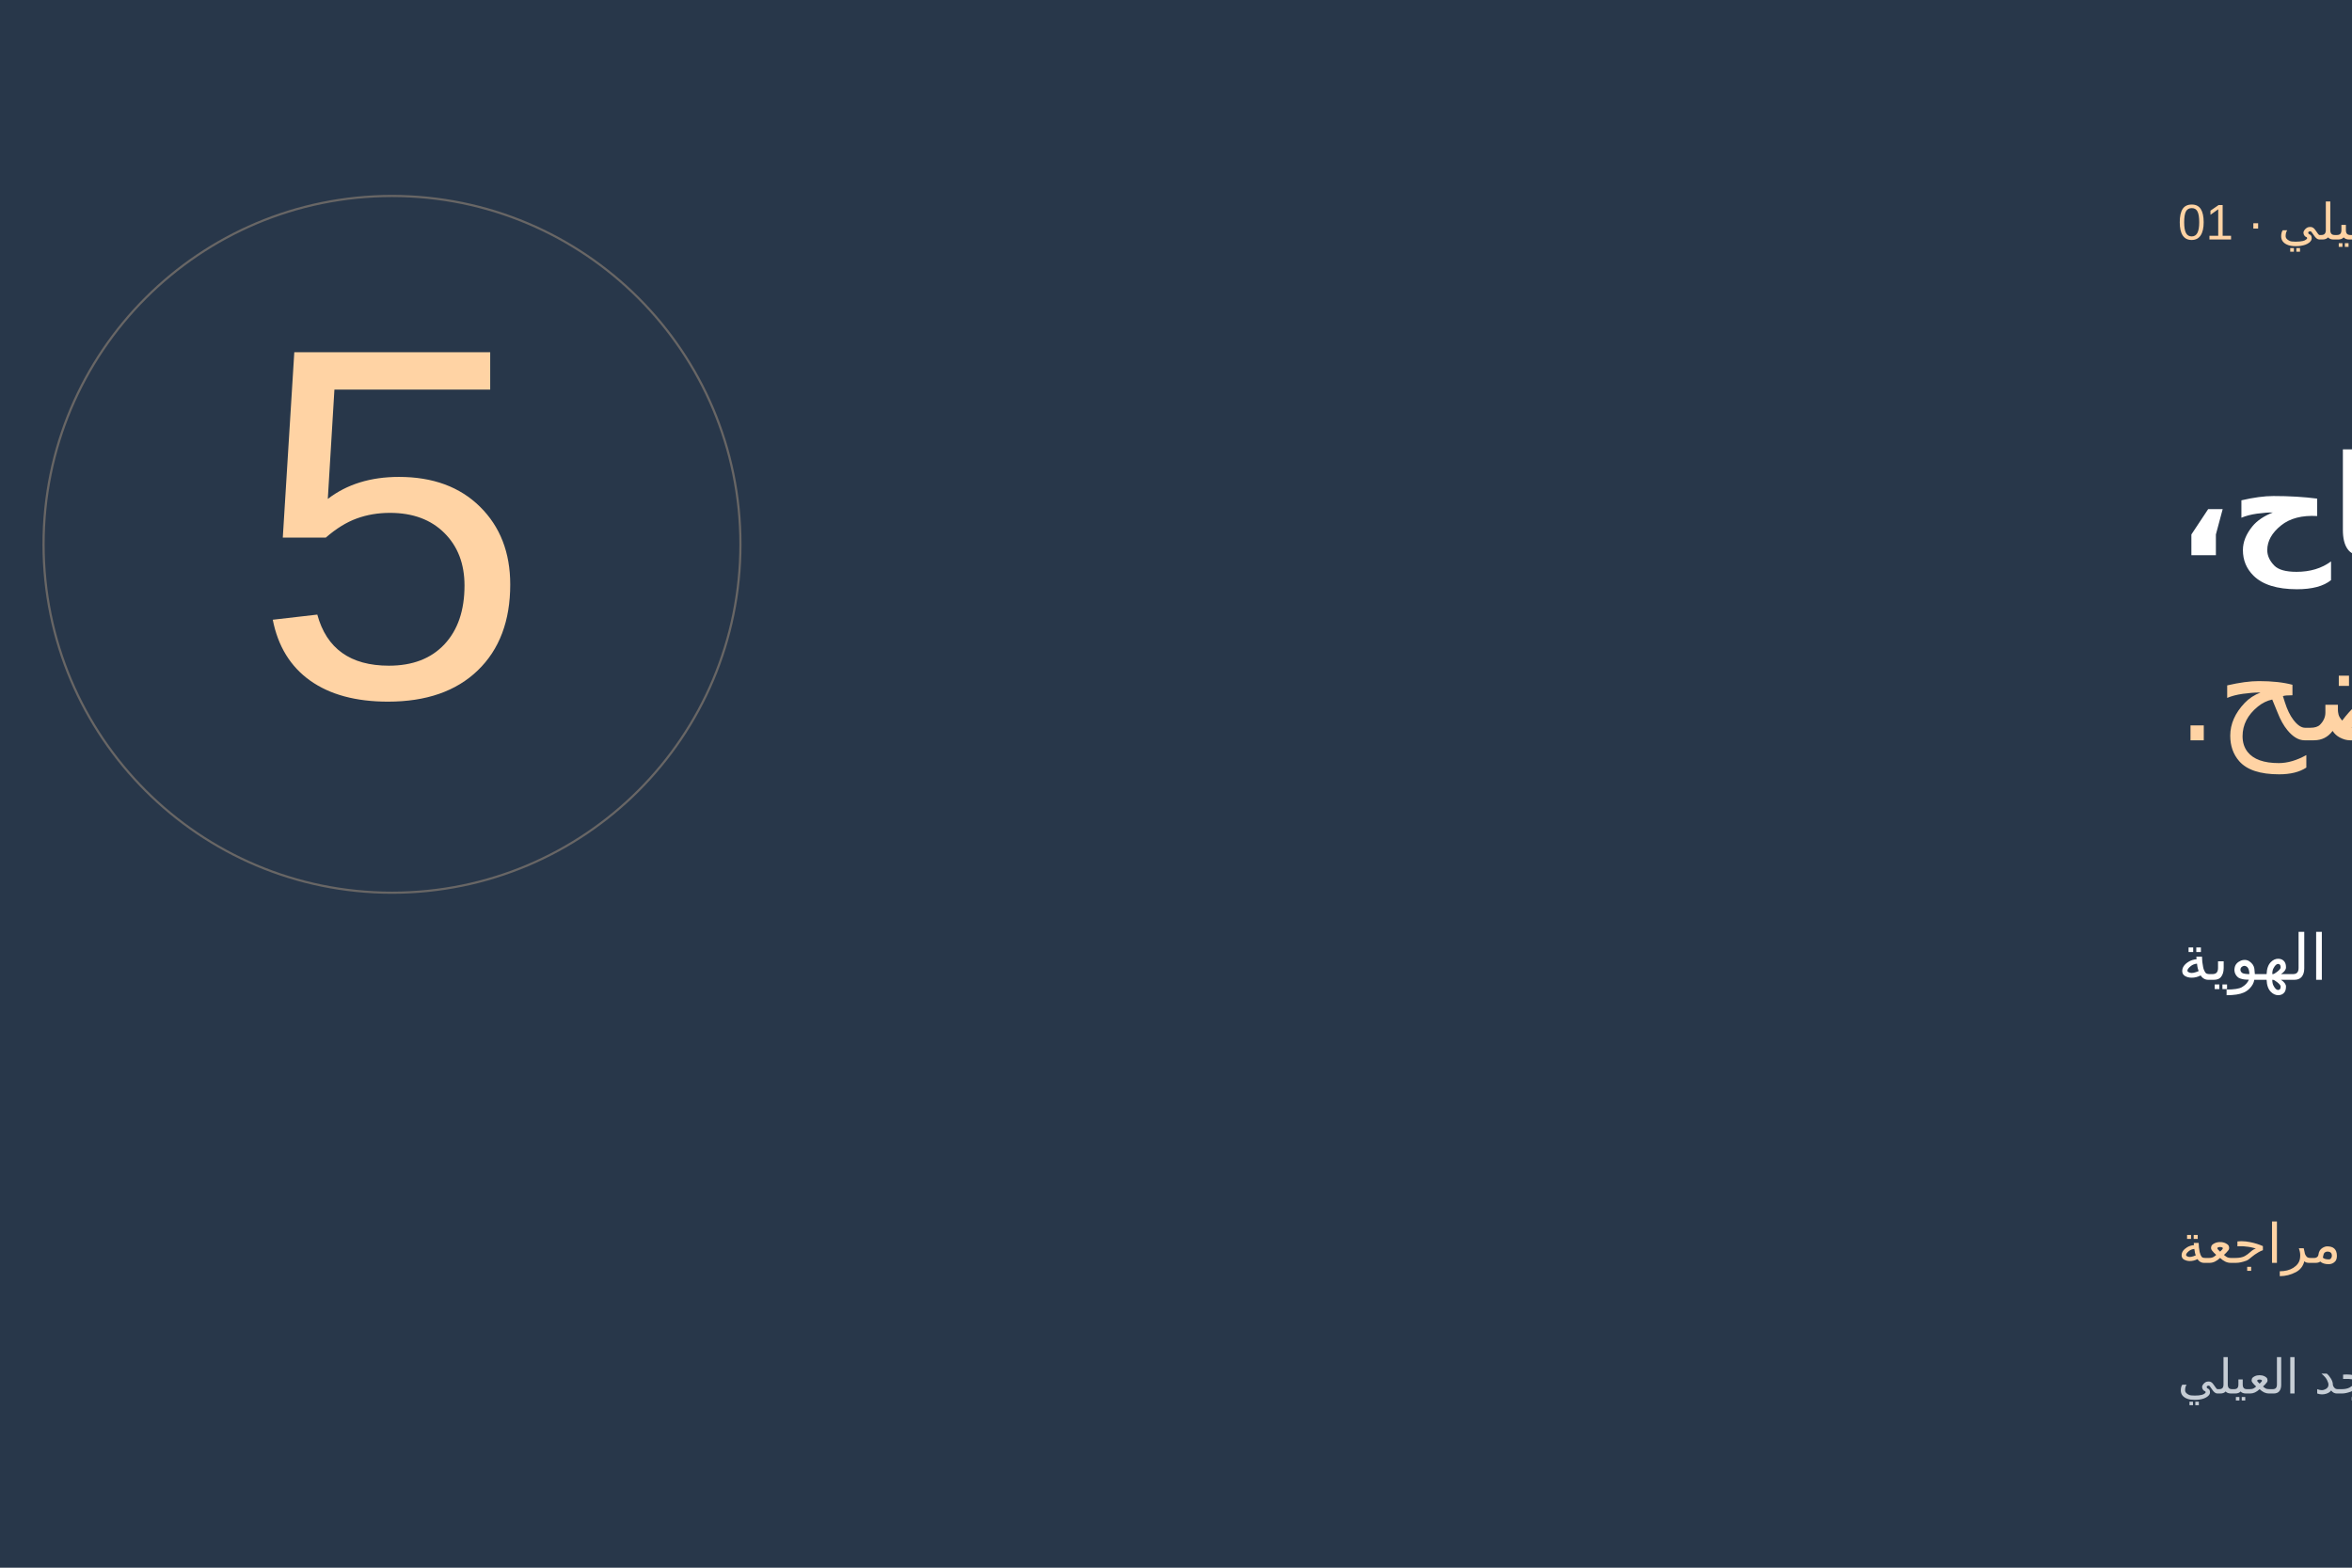
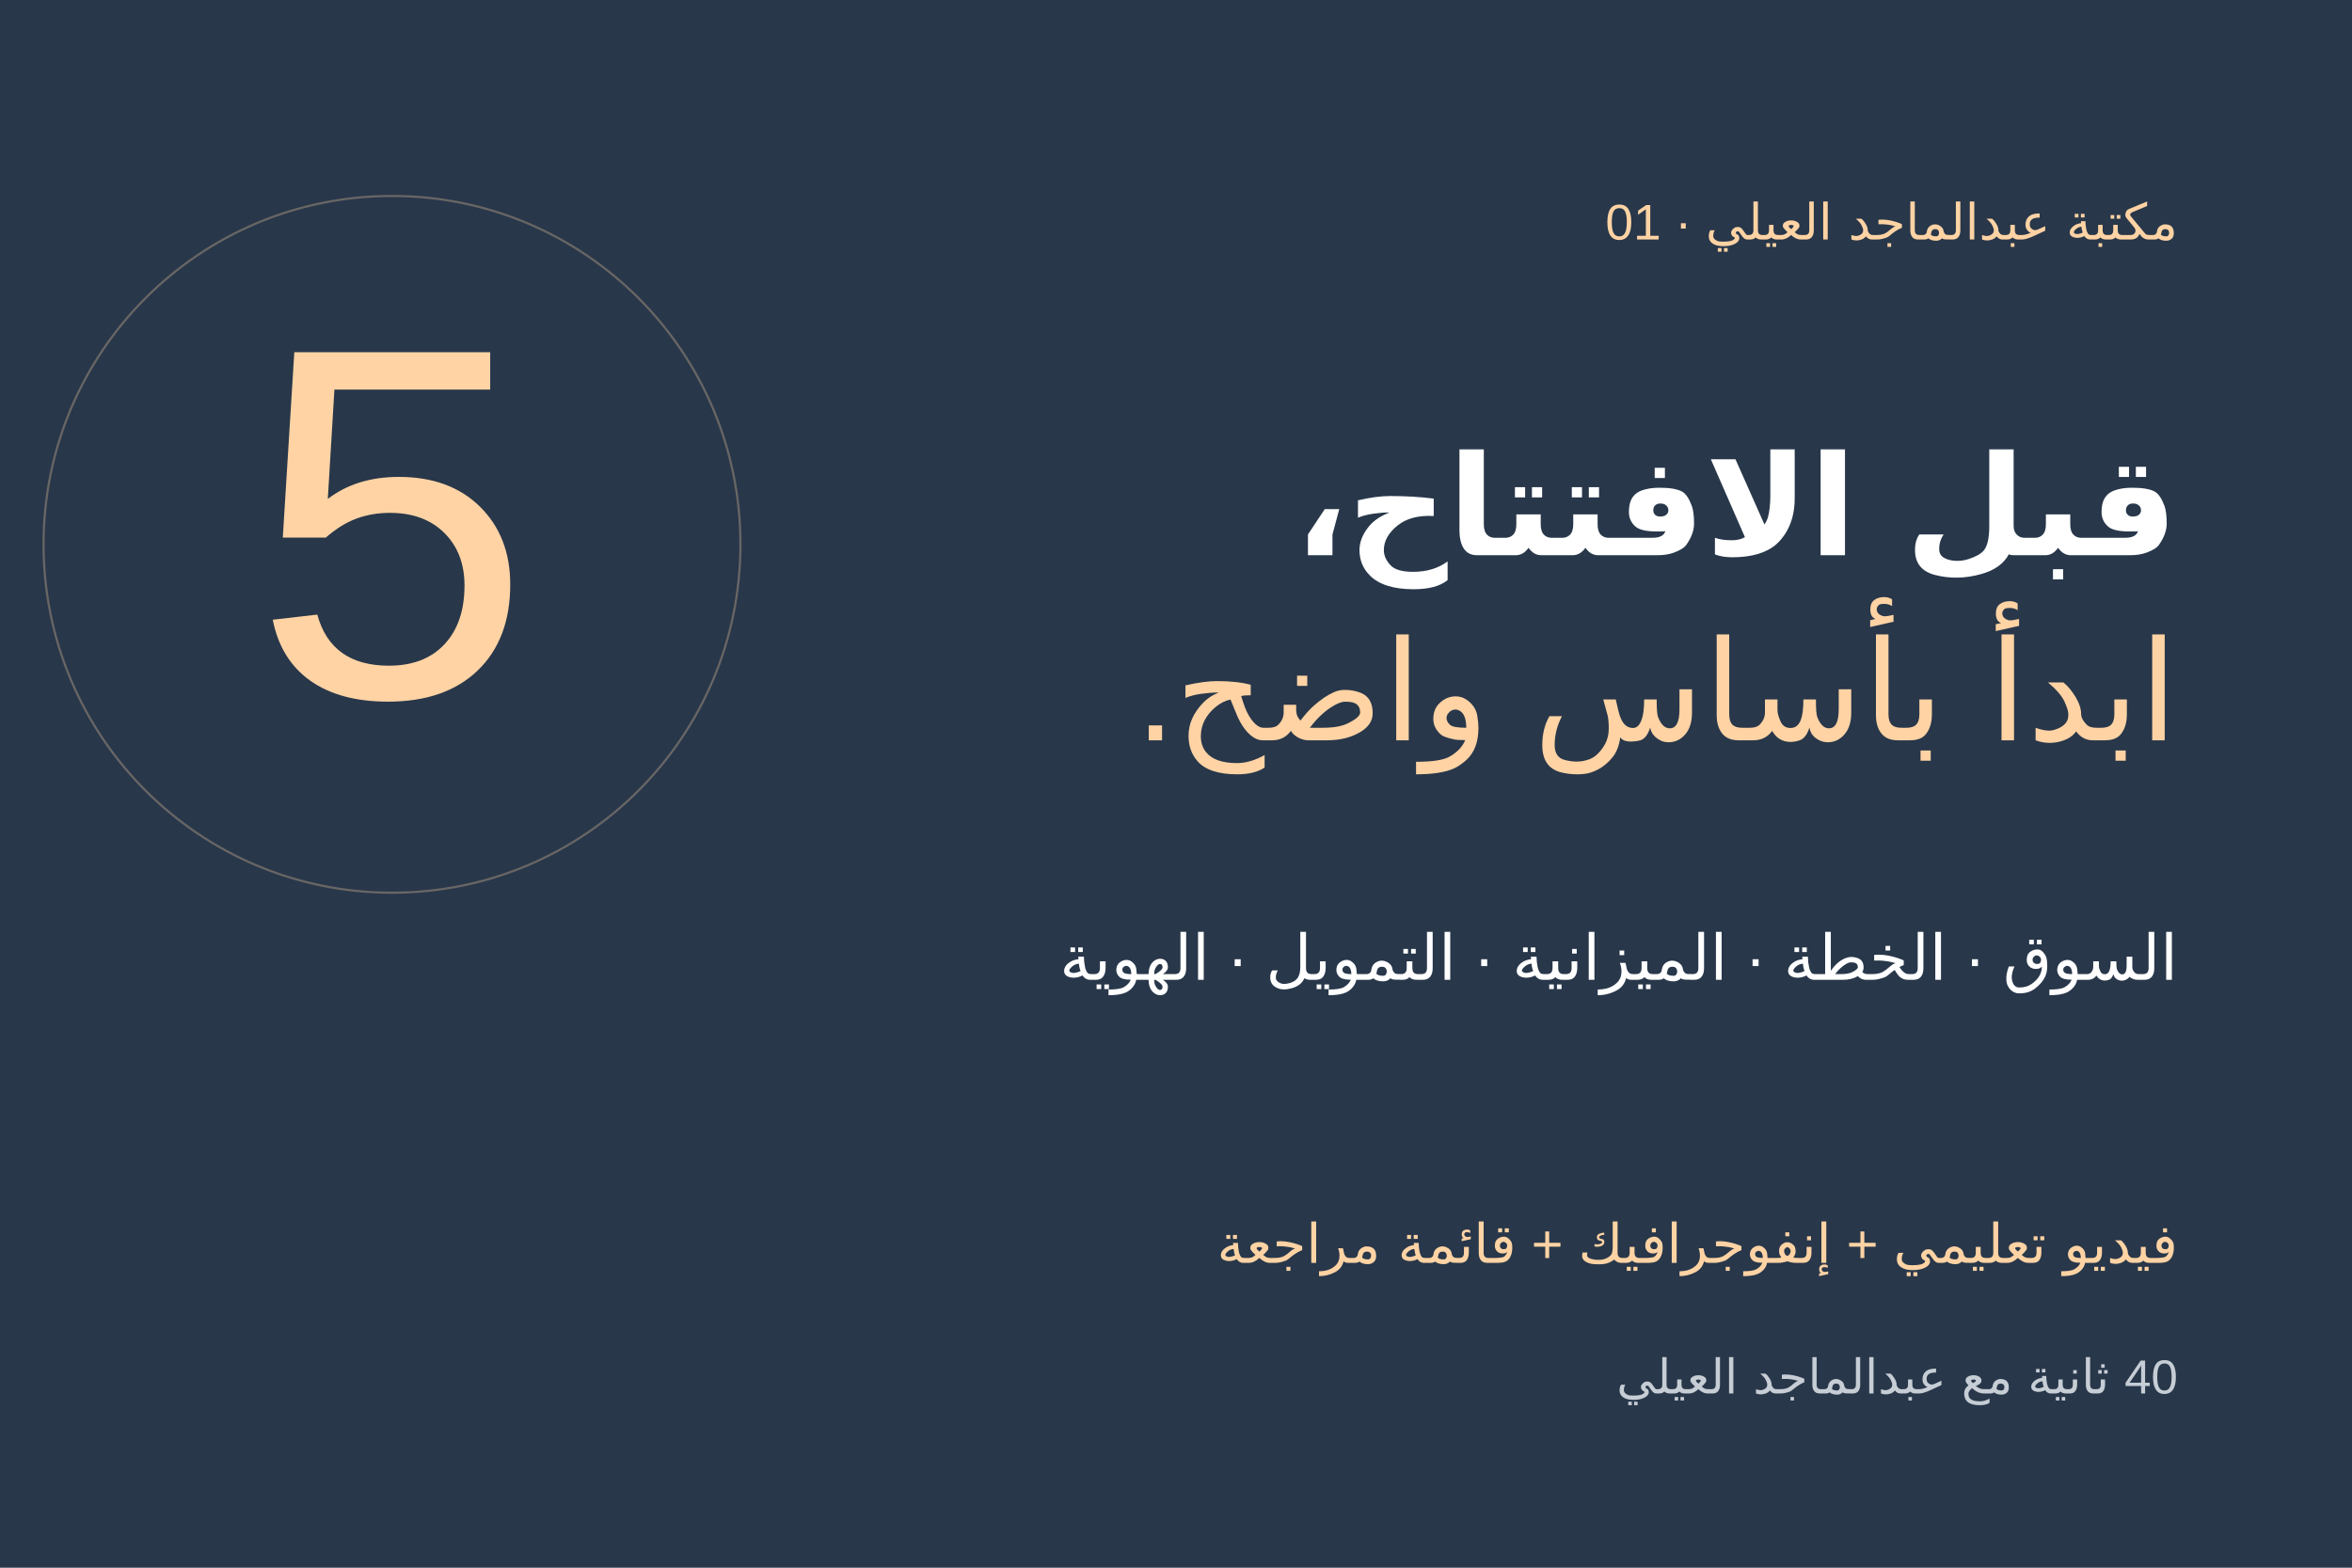
<svg xmlns="http://www.w3.org/2000/svg" width="1080" height="720" viewBox="0 0 1080 720">
  <rect width="1080" height="720" fill="#28374a" />
  <circle cx="180" cy="250" r="160" fill="none" stroke="#ffd3a4" opacity=".3" />
  <text x="180" y="320" fill="#ffd3a4" font-family="Arial" font-size="230" text-anchor="middle">5</text>
-   <g direction="rtl" text-anchor="end" font-family="Tahoma,Arial,sans-serif">
+   <g direction="rtl" text-anchor="start" font-family="Tahoma,Arial,sans-serif">
    <text x="1000" y="110" fill="#ffd3a4" font-size="23">مكتبة عبدالماجد العيلي · 01</text>
    <text x="1000" y="255" fill="white" font-size="64" font-weight="bold">قبل الافتتاح،</text>
    <text x="1000" y="340" fill="#ffd3a4" font-size="64">ابدأ بأساس واضح.</text>
    <text x="1000" y="450" fill="white" font-size="29">السوق · الخطة · الميزانية · التمويل · الهوية</text>
    <text x="1000" y="580" fill="#ffd3a4" font-size="25">فيديو تعليمي + إنفوجرافيك + قائمة مراجعة</text>
    <text x="1000" y="640" fill="#c6cdd5" font-size="22">40 ثانية مع عبدالماجد العيلي</text>
  </g>
</svg>
